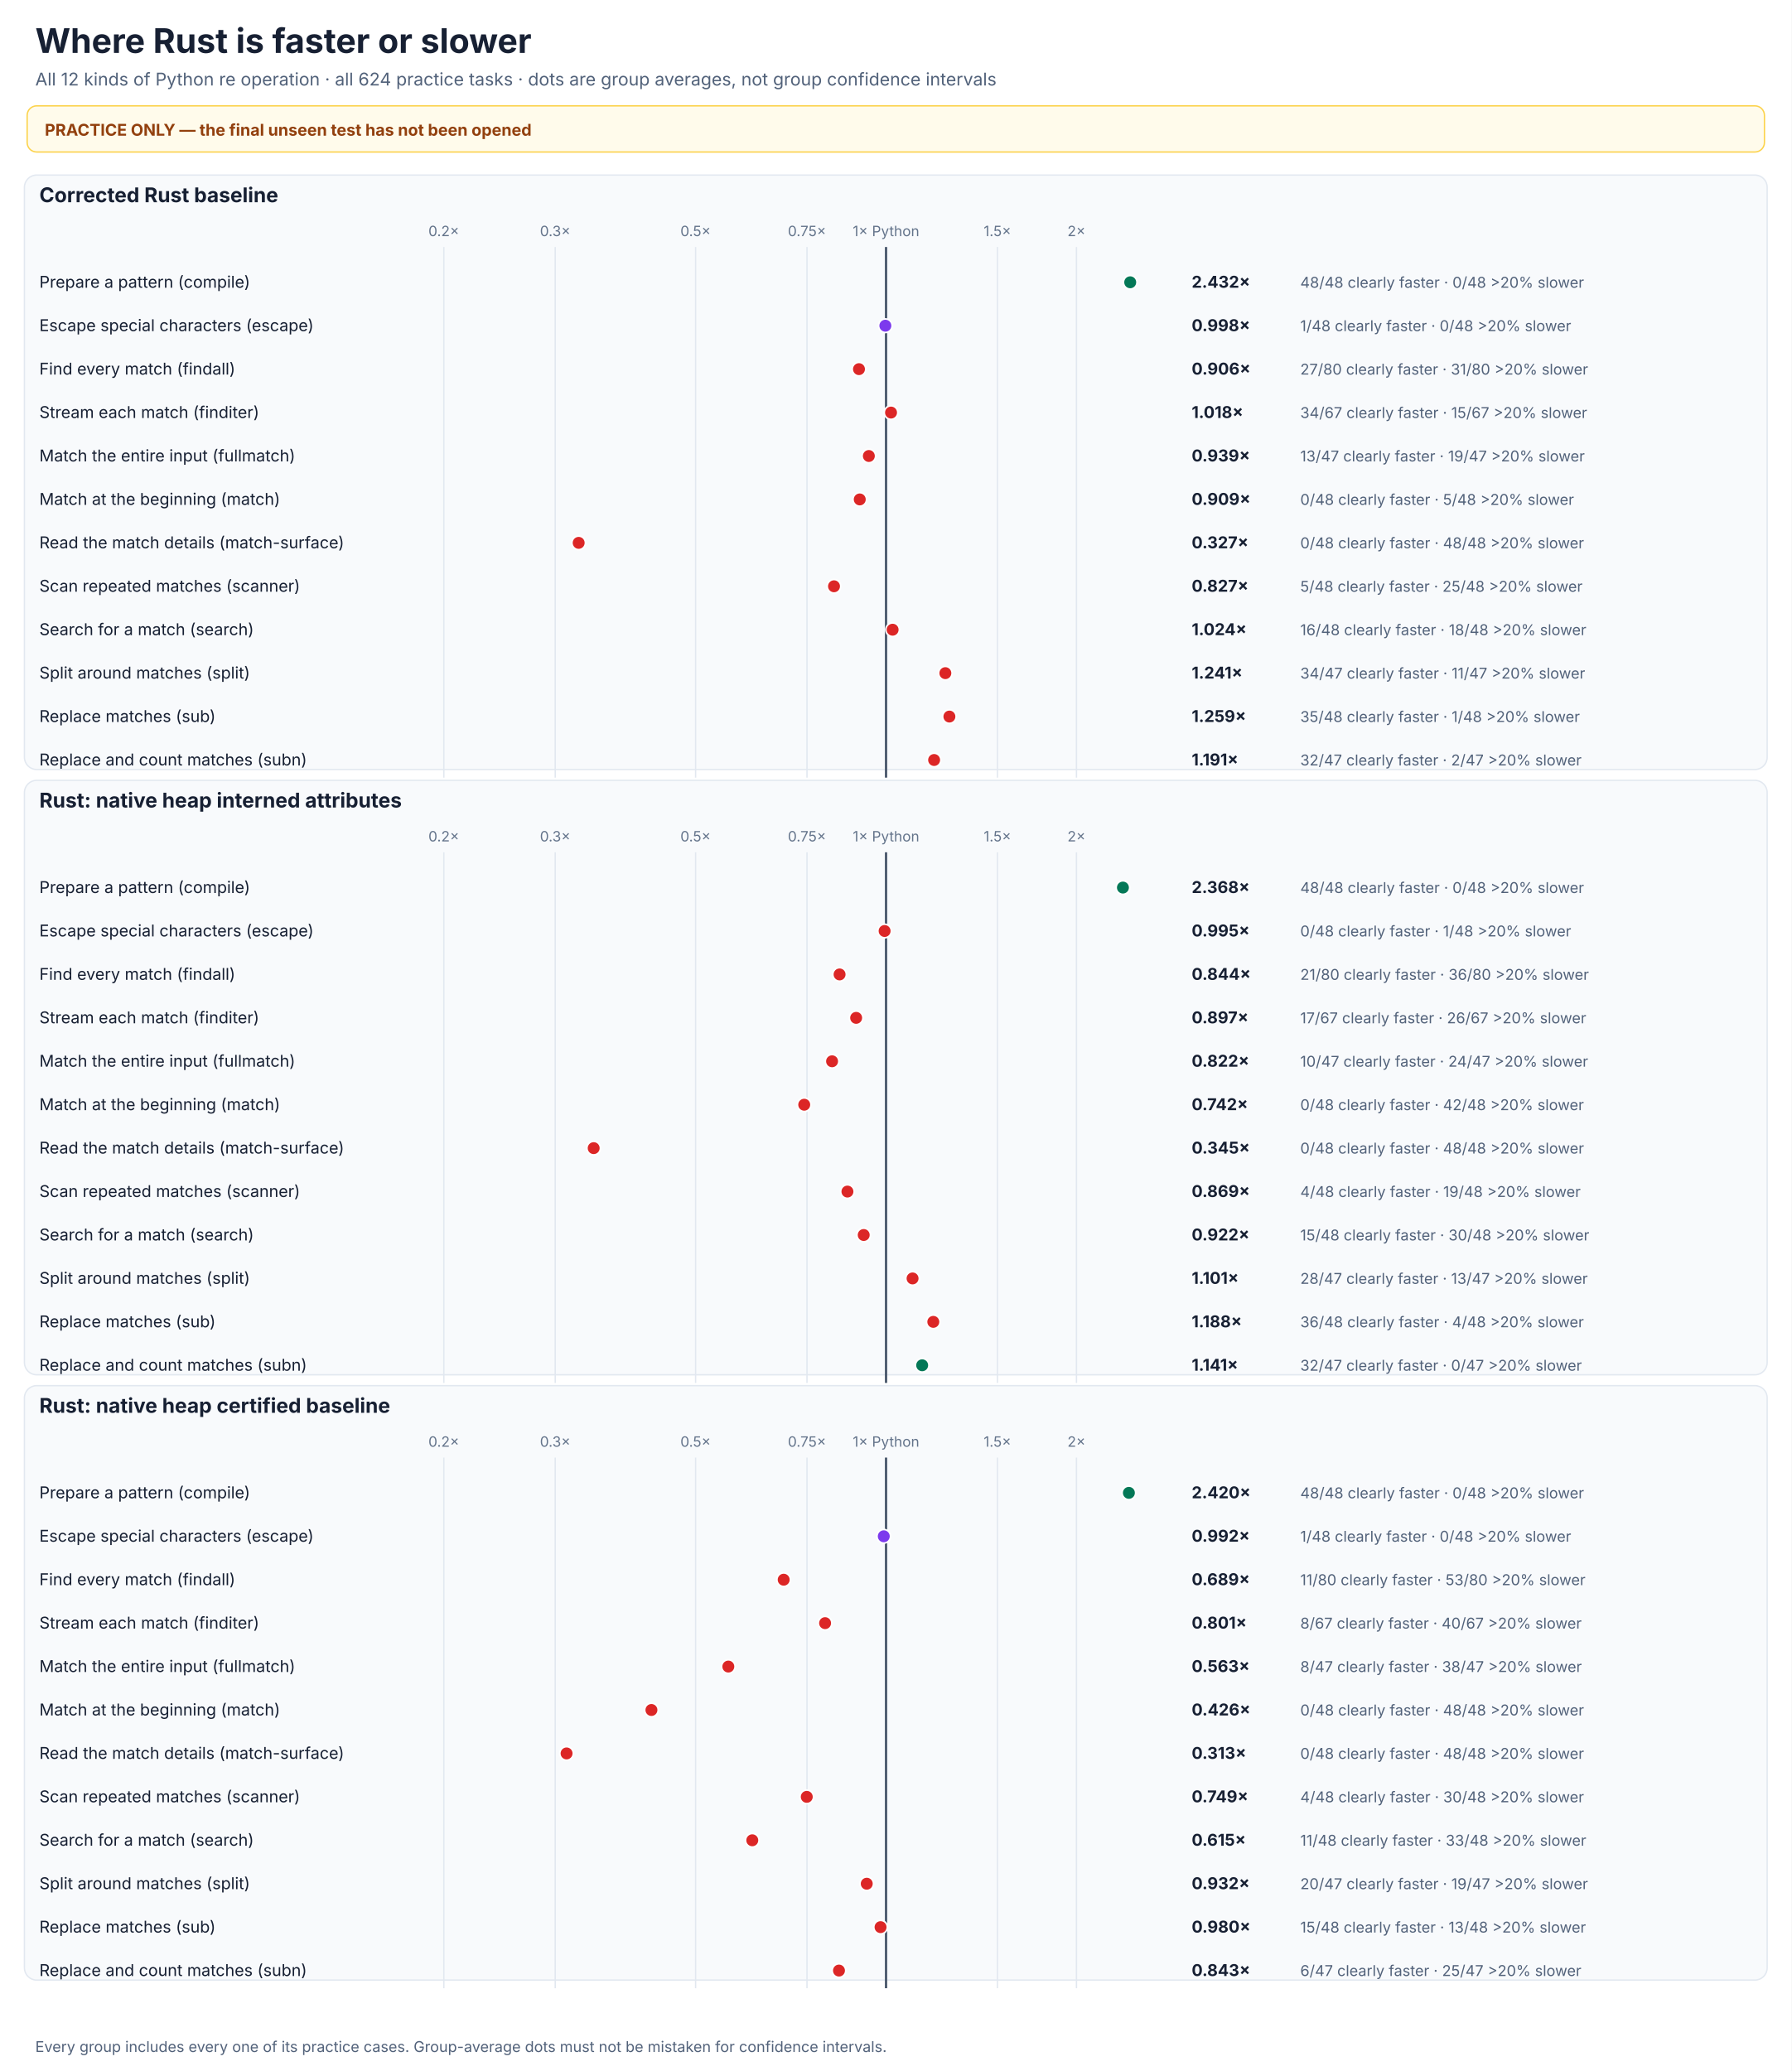
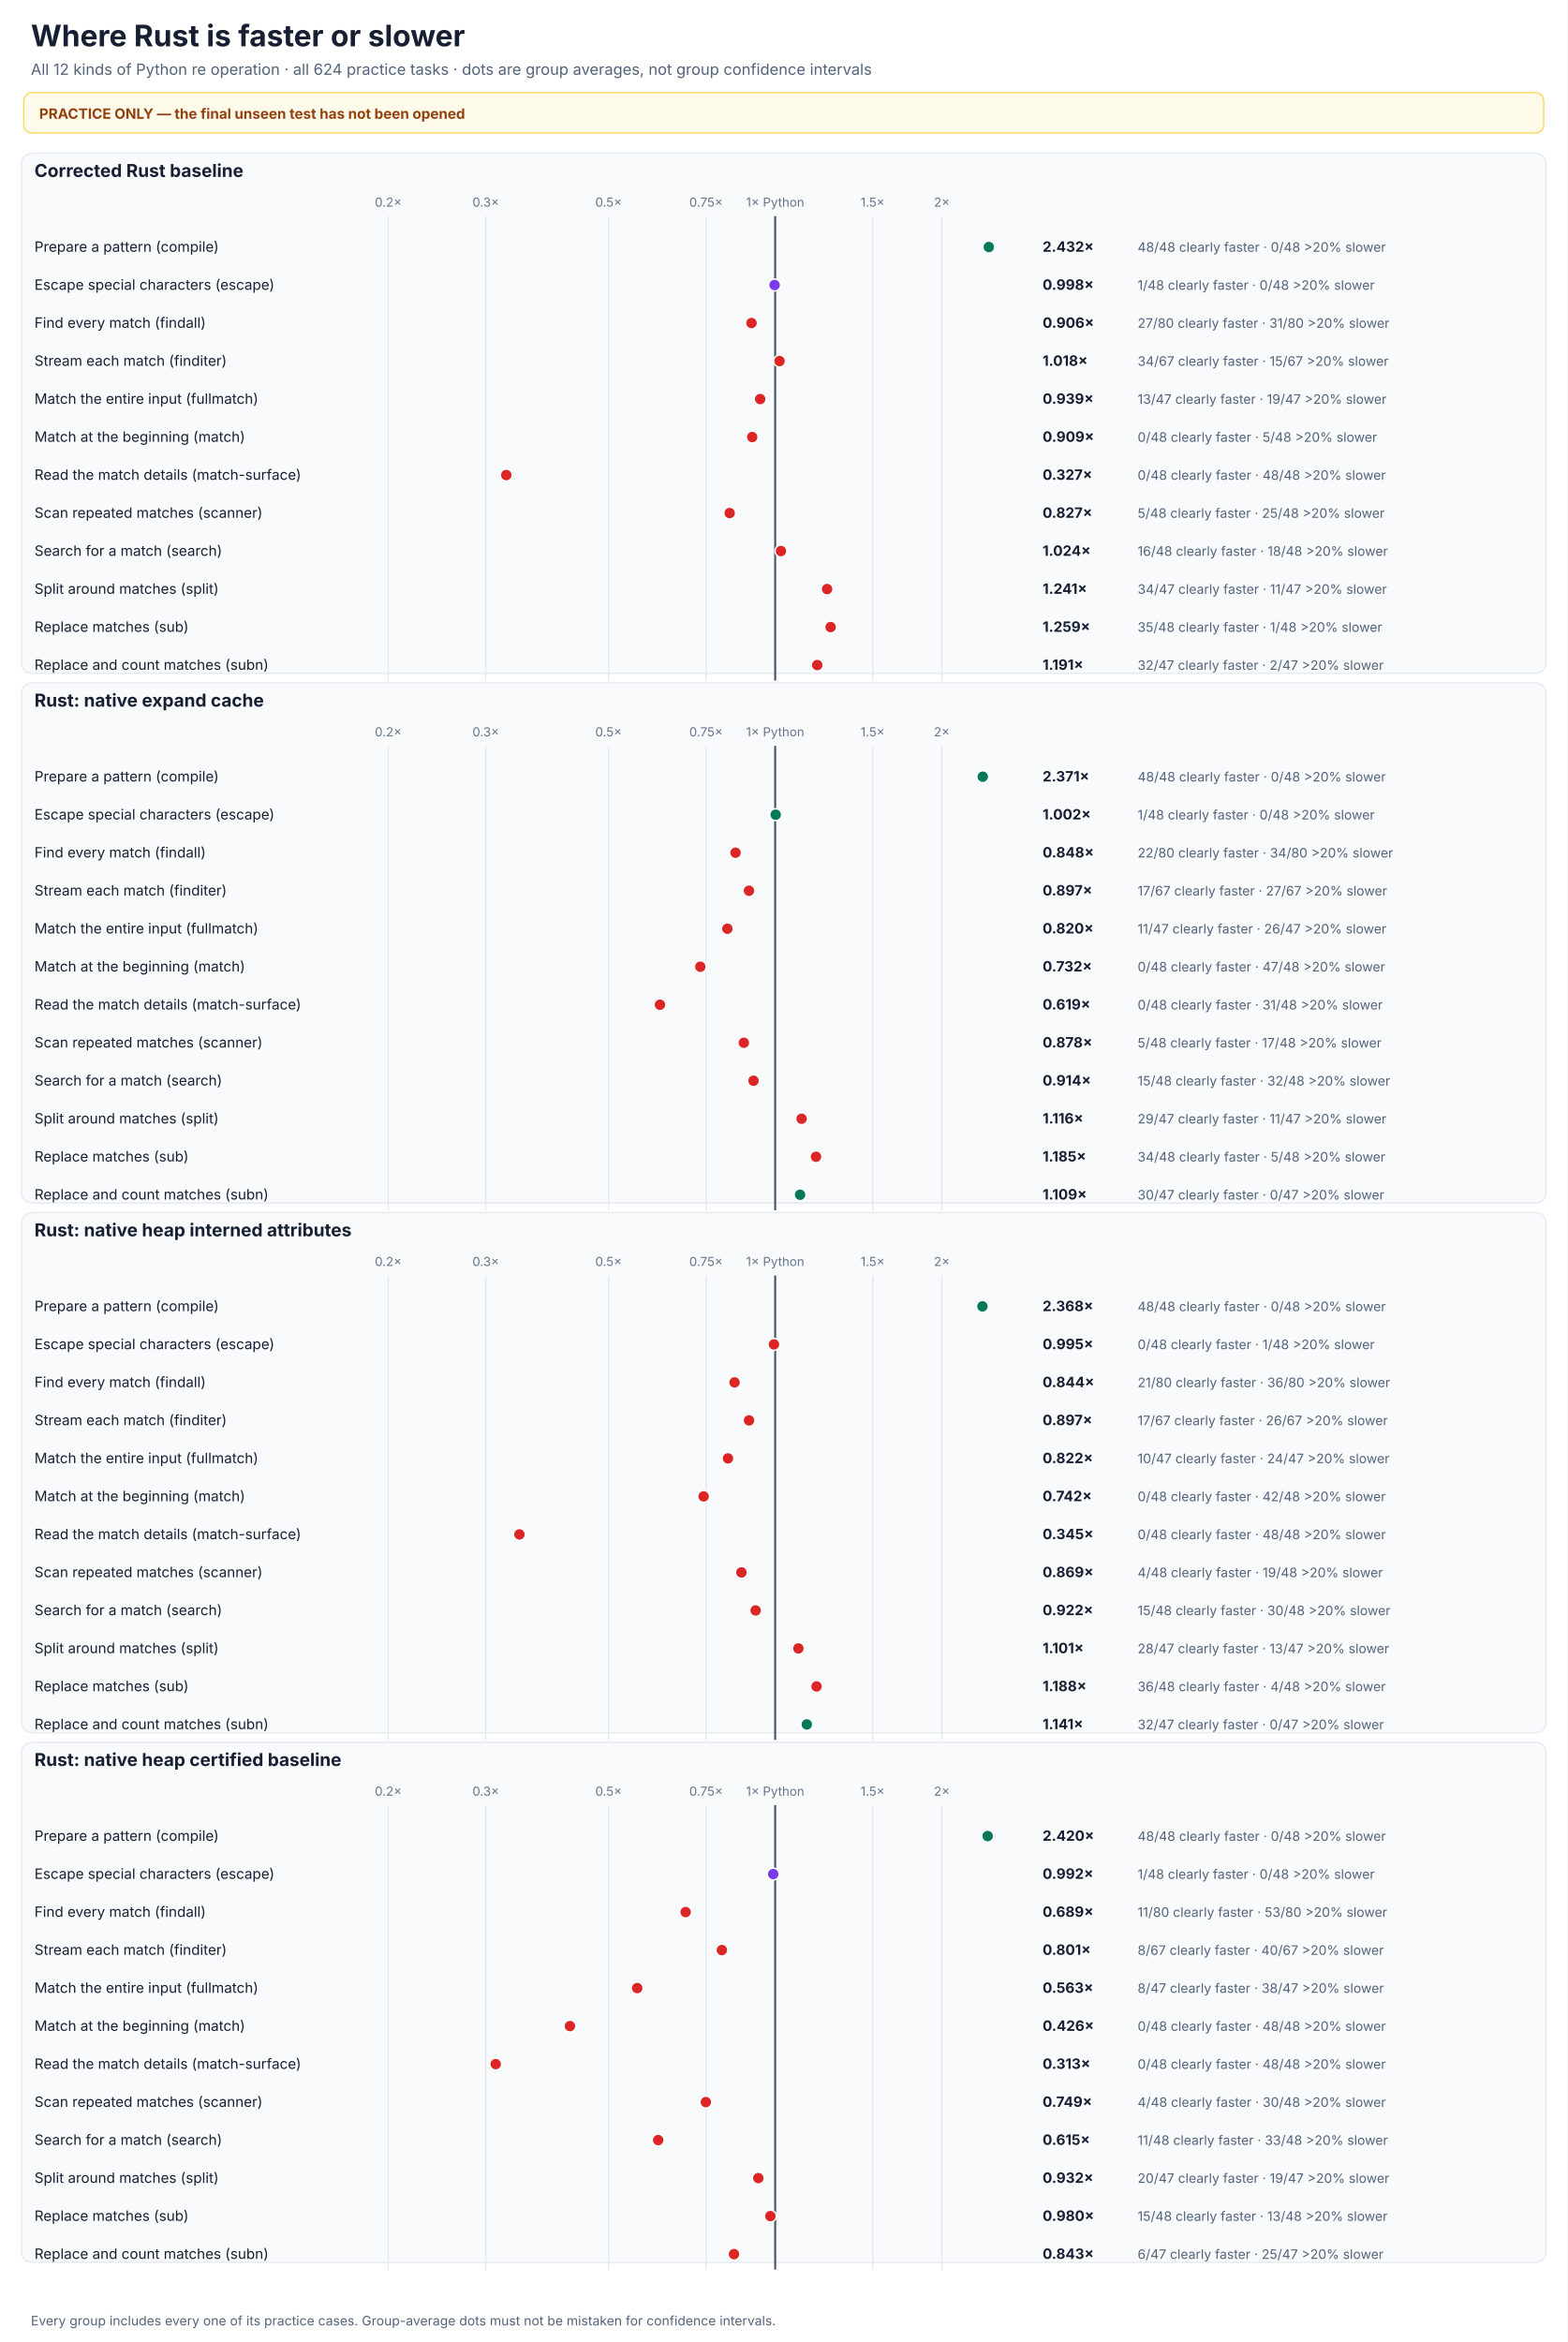
- <svg xmlns="http://www.w3.org/2000/svg" width="1320" height="1526" viewBox="0 0 1320 1526" role="img" aria-label="Where Rust is faster or slower">
+ <svg xmlns="http://www.w3.org/2000/svg" width="1320" height="1972" viewBox="0 0 1320 1972" role="img" aria-label="Where Rust is faster or slower">
  <rect width="100%" height="100%" fill="#ffffff" />
  <style>text{font-family:system-ui,-apple-system,BlinkMacSystemFont,"Segoe UI",sans-serif;fill:#172033}.title{font-size:25px;font-weight:750}.sub{font-size:13px;fill:#52627a}.head{font-size:15px;font-weight:700}.label{font-size:12px}.small{font-size:11px;fill:#52627a}.value{font-size:12px;font-weight:700}.tick{font-size:10.5px;fill:#64748b}.banner{font-size:12px;font-weight:700;fill:#92400e}.grid{stroke:#e2e8f0;stroke-width:1}.base{stroke:#475569;stroke-width:1.7}.panel{fill:#f8fafc;stroke:#e2e8f0;stroke-width:1}</style>
  <text x="26" y="39" class="title">Where Rust is faster or slower</text>
  <text x="26" y="63" class="sub">All 12 kinds of Python re operation · all 624 practice tasks · dots are group averages, not group confidence intervals</text>
  <rect x="20" y="78" width="1280" height="34" rx="7" fill="#fffbeb" stroke="#fcd34d" />
  <text x="33" y="100" class="banner">PRACTICE ONLY — the final unseen test has not been opened</text>
  <rect x="18" y="129" width="1284" height="438" rx="9" class="panel" />
  <text x="29" y="149" class="head">Corrected Rust baseline</text>
  <line x1="327.00" y1="182" x2="327.00" y2="573" class="grid" />
  <text x="327.00" y="174" text-anchor="middle" class="tick">0.2×</text>
  <line x1="409.08" y1="182" x2="409.08" y2="573" class="grid" />
  <text x="409.08" y="174" text-anchor="middle" class="tick">0.3×</text>
  <line x1="512.49" y1="182" x2="512.49" y2="573" class="grid" />
  <text x="512.49" y="174" text-anchor="middle" class="tick">0.5×</text>
  <line x1="594.57" y1="182" x2="594.57" y2="573" class="grid" />
  <text x="594.57" y="174" text-anchor="middle" class="tick">0.75×</text>
  <line x1="652.81" y1="182" x2="652.81" y2="573" class="base" />
  <text x="652.81" y="174" text-anchor="middle" class="tick">1× Python</text>
  <line x1="734.89" y1="182" x2="734.89" y2="573" class="grid" />
  <text x="734.89" y="174" text-anchor="middle" class="tick">1.5×</text>
  <line x1="793.12" y1="182" x2="793.12" y2="573" class="grid" />
  <text x="793.12" y="174" text-anchor="middle" class="tick">2×</text>
  <text x="29" y="212" class="label">Prepare a pattern (compile)</text>
  <circle cx="832.71" cy="208" r="5" fill="#047857" stroke="#ffffff" stroke-width="1.2" />
  <text x="878" y="212" class="value">2.432×</text>
  <text x="958" y="212" class="small">48/48 clearly faster · 0/48 &gt;20% slower</text>
  <text x="29" y="244" class="label">Escape special characters (escape)</text>
  <circle cx="652.31" cy="240" r="5" fill="#7c3aed" stroke="#ffffff" stroke-width="1.2" />
  <text x="878" y="244" class="value">0.998×</text>
  <text x="958" y="244" class="small">1/48 clearly faster · 0/48 &gt;20% slower</text>
  <text x="29" y="276" class="label">Find every match (findall)</text>
  <circle cx="632.87" cy="272" r="5" fill="#dc2626" stroke="#ffffff" stroke-width="1.2" />
  <text x="878" y="276" class="value">0.906×</text>
  <text x="958" y="276" class="small">27/80 clearly faster · 31/80 &gt;20% slower</text>
  <text x="29" y="308" class="label">Stream each match (finditer)</text>
  <circle cx="656.49" cy="304" r="5" fill="#dc2626" stroke="#ffffff" stroke-width="1.2" />
  <text x="878" y="308" class="value">1.018×</text>
  <text x="958" y="308" class="small">34/67 clearly faster · 15/67 &gt;20% slower</text>
  <text x="29" y="340" class="label">Match the entire input (fullmatch)</text>
  <circle cx="640.14" cy="336" r="5" fill="#dc2626" stroke="#ffffff" stroke-width="1.2" />
  <text x="878" y="340" class="value">0.939×</text>
  <text x="958" y="340" class="small">13/47 clearly faster · 19/47 &gt;20% slower</text>
  <text x="29" y="372" class="label">Match at the beginning (match)</text>
  <circle cx="633.44" cy="368" r="5" fill="#dc2626" stroke="#ffffff" stroke-width="1.2" />
  <text x="878" y="372" class="value">0.909×</text>
  <text x="958" y="372" class="small">0/48 clearly faster · 5/48 &gt;20% slower</text>
  <text x="29" y="404" class="label">Read the match details (match-surface)</text>
  <circle cx="426.35" cy="400" r="5" fill="#dc2626" stroke="#ffffff" stroke-width="1.2" />
  <text x="878" y="404" class="value">0.327×</text>
  <text x="958" y="404" class="small">0/48 clearly faster · 48/48 &gt;20% slower</text>
  <text x="29" y="436" class="label">Scan repeated matches (scanner)</text>
  <circle cx="614.47" cy="432" r="5" fill="#dc2626" stroke="#ffffff" stroke-width="1.2" />
  <text x="878" y="436" class="value">0.827×</text>
  <text x="958" y="436" class="small">5/48 clearly faster · 25/48 &gt;20% slower</text>
  <text x="29" y="468" class="label">Search for a match (search)</text>
  <circle cx="657.65" cy="464" r="5" fill="#dc2626" stroke="#ffffff" stroke-width="1.2" />
  <text x="878" y="468" class="value">1.024×</text>
  <text x="958" y="468" class="small">16/48 clearly faster · 18/48 &gt;20% slower</text>
  <text x="29" y="500" class="label">Split around matches (split)</text>
  <circle cx="696.51" cy="496" r="5" fill="#dc2626" stroke="#ffffff" stroke-width="1.2" />
  <text x="878" y="500" class="value">1.241×</text>
  <text x="958" y="500" class="small">34/47 clearly faster · 11/47 &gt;20% slower</text>
  <text x="29" y="532" class="label">Replace matches (sub)</text>
  <circle cx="699.49" cy="528" r="5" fill="#dc2626" stroke="#ffffff" stroke-width="1.2" />
  <text x="878" y="532" class="value">1.259×</text>
  <text x="958" y="532" class="small">35/48 clearly faster · 1/48 &gt;20% slower</text>
  <text x="29" y="564" class="label">Replace and count matches (subn)</text>
  <circle cx="688.23" cy="560" r="5" fill="#dc2626" stroke="#ffffff" stroke-width="1.2" />
  <text x="878" y="564" class="value">1.191×</text>
  <text x="958" y="564" class="small">32/47 clearly faster · 2/47 &gt;20% slower</text>
  <rect x="18" y="575" width="1284" height="438" rx="9" class="panel" />
-   <text x="29" y="595" class="head">Rust: native heap interned attributes</text>
+   <text x="29" y="595" class="head">Rust: native expand cache</text>
  <line x1="327.00" y1="628" x2="327.00" y2="1019" class="grid" />
  <text x="327.00" y="620" text-anchor="middle" class="tick">0.2×</text>
  <line x1="409.08" y1="628" x2="409.08" y2="1019" class="grid" />
  <text x="409.08" y="620" text-anchor="middle" class="tick">0.3×</text>
  <line x1="512.49" y1="628" x2="512.49" y2="1019" class="grid" />
  <text x="512.49" y="620" text-anchor="middle" class="tick">0.5×</text>
  <line x1="594.57" y1="628" x2="594.57" y2="1019" class="grid" />
  <text x="594.57" y="620" text-anchor="middle" class="tick">0.75×</text>
  <line x1="652.81" y1="628" x2="652.81" y2="1019" class="base" />
  <text x="652.81" y="620" text-anchor="middle" class="tick">1× Python</text>
  <line x1="734.89" y1="628" x2="734.89" y2="1019" class="grid" />
  <text x="734.89" y="620" text-anchor="middle" class="tick">1.5×</text>
  <line x1="793.12" y1="628" x2="793.12" y2="1019" class="grid" />
  <text x="793.12" y="620" text-anchor="middle" class="tick">2×</text>
  <text x="29" y="658" class="label">Prepare a pattern (compile)</text>
-   <circle cx="827.34" cy="654" r="5" fill="#047857" stroke="#ffffff" stroke-width="1.2" />
-   <text x="878" y="658" class="value">2.368×</text>
+   <circle cx="827.61" cy="654" r="5" fill="#047857" stroke="#ffffff" stroke-width="1.2" />
+   <text x="878" y="658" class="value">2.371×</text>
  <text x="958" y="658" class="small">48/48 clearly faster · 0/48 &gt;20% slower</text>
  <text x="29" y="690" class="label">Escape special characters (escape)</text>
-   <circle cx="651.76" cy="686" r="5" fill="#dc2626" stroke="#ffffff" stroke-width="1.2" />
-   <text x="878" y="690" class="value">0.995×</text>
-   <text x="958" y="690" class="small">0/48 clearly faster · 1/48 &gt;20% slower</text>
+   <circle cx="653.22" cy="686" r="5" fill="#047857" stroke="#ffffff" stroke-width="1.2" />
+   <text x="878" y="690" class="value">1.002×</text>
+   <text x="958" y="690" class="small">1/48 clearly faster · 0/48 &gt;20% slower</text>
  <text x="29" y="722" class="label">Find every match (findall)</text>
-   <circle cx="618.58" cy="718" r="5" fill="#dc2626" stroke="#ffffff" stroke-width="1.2" />
-   <text x="878" y="722" class="value">0.844×</text>
-   <text x="958" y="722" class="small">21/80 clearly faster · 36/80 &gt;20% slower</text>
+   <circle cx="619.39" cy="718" r="5" fill="#dc2626" stroke="#ffffff" stroke-width="1.2" />
+   <text x="878" y="722" class="value">0.848×</text>
+   <text x="958" y="722" class="small">22/80 clearly faster · 34/80 &gt;20% slower</text>
  <text x="29" y="754" class="label">Stream each match (finditer)</text>
-   <circle cx="630.79" cy="750" r="5" fill="#dc2626" stroke="#ffffff" stroke-width="1.2" />
+   <circle cx="630.73" cy="750" r="5" fill="#dc2626" stroke="#ffffff" stroke-width="1.2" />
  <text x="878" y="754" class="value">0.897×</text>
-   <text x="958" y="754" class="small">17/67 clearly faster · 26/67 &gt;20% slower</text>
+   <text x="958" y="754" class="small">17/67 clearly faster · 27/67 &gt;20% slower</text>
  <text x="29" y="786" class="label">Match the entire input (fullmatch)</text>
-   <circle cx="613.05" cy="782" r="5" fill="#dc2626" stroke="#ffffff" stroke-width="1.2" />
-   <text x="878" y="786" class="value">0.822×</text>
-   <text x="958" y="786" class="small">10/47 clearly faster · 24/47 &gt;20% slower</text>
+   <circle cx="612.54" cy="782" r="5" fill="#dc2626" stroke="#ffffff" stroke-width="1.2" />
+   <text x="878" y="786" class="value">0.820×</text>
+   <text x="958" y="786" class="small">11/47 clearly faster · 26/47 &gt;20% slower</text>
  <text x="29" y="818" class="label">Match at the beginning (match)</text>
-   <circle cx="592.53" cy="814" r="5" fill="#dc2626" stroke="#ffffff" stroke-width="1.2" />
-   <text x="878" y="818" class="value">0.742×</text>
-   <text x="958" y="818" class="small">0/48 clearly faster · 42/48 &gt;20% slower</text>
+   <circle cx="589.74" cy="814" r="5" fill="#dc2626" stroke="#ffffff" stroke-width="1.2" />
+   <text x="878" y="818" class="value">0.732×</text>
+   <text x="958" y="818" class="small">0/48 clearly faster · 47/48 &gt;20% slower</text>
  <text x="29" y="850" class="label">Read the match details (match-surface)</text>
-   <circle cx="437.41" cy="846" r="5" fill="#dc2626" stroke="#ffffff" stroke-width="1.2" />
-   <text x="878" y="850" class="value">0.345×</text>
-   <text x="958" y="850" class="small">0/48 clearly faster · 48/48 &gt;20% slower</text>
+   <circle cx="555.77" cy="846" r="5" fill="#dc2626" stroke="#ffffff" stroke-width="1.2" />
+   <text x="878" y="850" class="value">0.619×</text>
+   <text x="958" y="850" class="small">0/48 clearly faster · 31/48 &gt;20% slower</text>
  <text x="29" y="882" class="label">Scan repeated matches (scanner)</text>
-   <circle cx="624.37" cy="878" r="5" fill="#dc2626" stroke="#ffffff" stroke-width="1.2" />
-   <text x="878" y="882" class="value">0.869×</text>
-   <text x="958" y="882" class="small">4/48 clearly faster · 19/48 &gt;20% slower</text>
+   <circle cx="626.41" cy="878" r="5" fill="#dc2626" stroke="#ffffff" stroke-width="1.2" />
+   <text x="878" y="882" class="value">0.878×</text>
+   <text x="958" y="882" class="small">5/48 clearly faster · 17/48 &gt;20% slower</text>
  <text x="29" y="914" class="label">Search for a match (search)</text>
-   <circle cx="636.36" cy="910" r="5" fill="#dc2626" stroke="#ffffff" stroke-width="1.2" />
-   <text x="878" y="914" class="value">0.922×</text>
-   <text x="958" y="914" class="small">15/48 clearly faster · 30/48 &gt;20% slower</text>
+   <circle cx="634.54" cy="910" r="5" fill="#dc2626" stroke="#ffffff" stroke-width="1.2" />
+   <text x="878" y="914" class="value">0.914×</text>
+   <text x="958" y="914" class="small">15/48 clearly faster · 32/48 &gt;20% slower</text>
  <text x="29" y="946" class="label">Split around matches (split)</text>
-   <circle cx="672.35" cy="942" r="5" fill="#dc2626" stroke="#ffffff" stroke-width="1.2" />
-   <text x="878" y="946" class="value">1.101×</text>
-   <text x="958" y="946" class="small">28/47 clearly faster · 13/47 &gt;20% slower</text>
+   <circle cx="675.03" cy="942" r="5" fill="#dc2626" stroke="#ffffff" stroke-width="1.2" />
+   <text x="878" y="946" class="value">1.116×</text>
+   <text x="958" y="946" class="small">29/47 clearly faster · 11/47 &gt;20% slower</text>
  <text x="29" y="978" class="label">Replace matches (sub)</text>
-   <circle cx="687.63" cy="974" r="5" fill="#dc2626" stroke="#ffffff" stroke-width="1.2" />
-   <text x="878" y="978" class="value">1.188×</text>
-   <text x="958" y="978" class="small">36/48 clearly faster · 4/48 &gt;20% slower</text>
+   <circle cx="687.19" cy="974" r="5" fill="#dc2626" stroke="#ffffff" stroke-width="1.2" />
+   <text x="878" y="978" class="value">1.185×</text>
+   <text x="958" y="978" class="small">34/48 clearly faster · 5/48 &gt;20% slower</text>
  <text x="29" y="1010" class="label">Replace and count matches (subn)</text>
-   <circle cx="679.43" cy="1006" r="5" fill="#047857" stroke="#ffffff" stroke-width="1.2" />
-   <text x="878" y="1010" class="value">1.141×</text>
-   <text x="958" y="1010" class="small">32/47 clearly faster · 0/47 &gt;20% slower</text>
+   <circle cx="673.78" cy="1006" r="5" fill="#047857" stroke="#ffffff" stroke-width="1.2" />
+   <text x="878" y="1010" class="value">1.109×</text>
+   <text x="958" y="1010" class="small">30/47 clearly faster · 0/47 &gt;20% slower</text>
  <rect x="18" y="1021" width="1284" height="438" rx="9" class="panel" />
-   <text x="29" y="1041" class="head">Rust: native heap certified baseline</text>
+   <text x="29" y="1041" class="head">Rust: native heap interned attributes</text>
  <line x1="327.00" y1="1074" x2="327.00" y2="1465" class="grid" />
  <text x="327.00" y="1066" text-anchor="middle" class="tick">0.2×</text>
  <line x1="409.08" y1="1074" x2="409.08" y2="1465" class="grid" />
  <text x="409.08" y="1066" text-anchor="middle" class="tick">0.3×</text>
  <line x1="512.49" y1="1074" x2="512.49" y2="1465" class="grid" />
  <text x="512.49" y="1066" text-anchor="middle" class="tick">0.5×</text>
  <line x1="594.57" y1="1074" x2="594.57" y2="1465" class="grid" />
  <text x="594.57" y="1066" text-anchor="middle" class="tick">0.75×</text>
  <line x1="652.81" y1="1074" x2="652.81" y2="1465" class="base" />
  <text x="652.81" y="1066" text-anchor="middle" class="tick">1× Python</text>
  <line x1="734.89" y1="1074" x2="734.89" y2="1465" class="grid" />
  <text x="734.89" y="1066" text-anchor="middle" class="tick">1.5×</text>
  <line x1="793.12" y1="1074" x2="793.12" y2="1465" class="grid" />
  <text x="793.12" y="1066" text-anchor="middle" class="tick">2×</text>
  <text x="29" y="1104" class="label">Prepare a pattern (compile)</text>
-   <circle cx="831.73" cy="1100" r="5" fill="#047857" stroke="#ffffff" stroke-width="1.2" />
-   <text x="878" y="1104" class="value">2.420×</text>
+   <circle cx="827.34" cy="1100" r="5" fill="#047857" stroke="#ffffff" stroke-width="1.2" />
+   <text x="878" y="1104" class="value">2.368×</text>
  <text x="958" y="1104" class="small">48/48 clearly faster · 0/48 &gt;20% slower</text>
  <text x="29" y="1136" class="label">Escape special characters (escape)</text>
-   <circle cx="651.14" cy="1132" r="5" fill="#7c3aed" stroke="#ffffff" stroke-width="1.2" />
-   <text x="878" y="1136" class="value">0.992×</text>
-   <text x="958" y="1136" class="small">1/48 clearly faster · 0/48 &gt;20% slower</text>
+   <circle cx="651.76" cy="1132" r="5" fill="#dc2626" stroke="#ffffff" stroke-width="1.2" />
+   <text x="878" y="1136" class="value">0.995×</text>
+   <text x="958" y="1136" class="small">0/48 clearly faster · 1/48 &gt;20% slower</text>
  <text x="29" y="1168" class="label">Find every match (findall)</text>
-   <circle cx="577.40" cy="1164" r="5" fill="#dc2626" stroke="#ffffff" stroke-width="1.2" />
-   <text x="878" y="1168" class="value">0.689×</text>
-   <text x="958" y="1168" class="small">11/80 clearly faster · 53/80 &gt;20% slower</text>
+   <circle cx="618.58" cy="1164" r="5" fill="#dc2626" stroke="#ffffff" stroke-width="1.2" />
+   <text x="878" y="1168" class="value">0.844×</text>
+   <text x="958" y="1168" class="small">21/80 clearly faster · 36/80 &gt;20% slower</text>
  <text x="29" y="1200" class="label">Stream each match (finditer)</text>
-   <circle cx="607.90" cy="1196" r="5" fill="#dc2626" stroke="#ffffff" stroke-width="1.2" />
-   <text x="878" y="1200" class="value">0.801×</text>
-   <text x="958" y="1200" class="small">8/67 clearly faster · 40/67 &gt;20% slower</text>
+   <circle cx="630.79" cy="1196" r="5" fill="#dc2626" stroke="#ffffff" stroke-width="1.2" />
+   <text x="878" y="1200" class="value">0.897×</text>
+   <text x="958" y="1200" class="small">17/67 clearly faster · 26/67 &gt;20% slower</text>
  <text x="29" y="1232" class="label">Match the entire input (fullmatch)</text>
-   <circle cx="536.61" cy="1228" r="5" fill="#dc2626" stroke="#ffffff" stroke-width="1.2" />
-   <text x="878" y="1232" class="value">0.563×</text>
-   <text x="958" y="1232" class="small">8/47 clearly faster · 38/47 &gt;20% slower</text>
+   <circle cx="613.05" cy="1228" r="5" fill="#dc2626" stroke="#ffffff" stroke-width="1.2" />
+   <text x="878" y="1232" class="value">0.822×</text>
+   <text x="958" y="1232" class="small">10/47 clearly faster · 24/47 &gt;20% slower</text>
  <text x="29" y="1264" class="label">Match at the beginning (match)</text>
-   <circle cx="479.96" cy="1260" r="5" fill="#dc2626" stroke="#ffffff" stroke-width="1.2" />
-   <text x="878" y="1264" class="value">0.426×</text>
-   <text x="958" y="1264" class="small">0/48 clearly faster · 48/48 &gt;20% slower</text>
+   <circle cx="592.53" cy="1260" r="5" fill="#dc2626" stroke="#ffffff" stroke-width="1.2" />
+   <text x="878" y="1264" class="value">0.742×</text>
+   <text x="958" y="1264" class="small">0/48 clearly faster · 42/48 &gt;20% slower</text>
  <text x="29" y="1296" class="label">Read the match details (match-surface)</text>
-   <circle cx="417.44" cy="1292" r="5" fill="#dc2626" stroke="#ffffff" stroke-width="1.2" />
-   <text x="878" y="1296" class="value">0.313×</text>
+   <circle cx="437.41" cy="1292" r="5" fill="#dc2626" stroke="#ffffff" stroke-width="1.2" />
+   <text x="878" y="1296" class="value">0.345×</text>
  <text x="958" y="1296" class="small">0/48 clearly faster · 48/48 &gt;20% slower</text>
  <text x="29" y="1328" class="label">Scan repeated matches (scanner)</text>
-   <circle cx="594.40" cy="1324" r="5" fill="#dc2626" stroke="#ffffff" stroke-width="1.2" />
-   <text x="878" y="1328" class="value">0.749×</text>
-   <text x="958" y="1328" class="small">4/48 clearly faster · 30/48 &gt;20% slower</text>
+   <circle cx="624.37" cy="1324" r="5" fill="#dc2626" stroke="#ffffff" stroke-width="1.2" />
+   <text x="878" y="1328" class="value">0.869×</text>
+   <text x="958" y="1328" class="small">4/48 clearly faster · 19/48 &gt;20% slower</text>
  <text x="29" y="1360" class="label">Search for a match (search)</text>
-   <circle cx="554.26" cy="1356" r="5" fill="#dc2626" stroke="#ffffff" stroke-width="1.2" />
-   <text x="878" y="1360" class="value">0.615×</text>
-   <text x="958" y="1360" class="small">11/48 clearly faster · 33/48 &gt;20% slower</text>
+   <circle cx="636.36" cy="1356" r="5" fill="#dc2626" stroke="#ffffff" stroke-width="1.2" />
+   <text x="878" y="1360" class="value">0.922×</text>
+   <text x="958" y="1360" class="small">15/48 clearly faster · 30/48 &gt;20% slower</text>
  <text x="29" y="1392" class="label">Split around matches (split)</text>
-   <circle cx="638.60" cy="1388" r="5" fill="#dc2626" stroke="#ffffff" stroke-width="1.2" />
-   <text x="878" y="1392" class="value">0.932×</text>
-   <text x="958" y="1392" class="small">20/47 clearly faster · 19/47 &gt;20% slower</text>
+   <circle cx="672.35" cy="1388" r="5" fill="#dc2626" stroke="#ffffff" stroke-width="1.2" />
+   <text x="878" y="1392" class="value">1.101×</text>
+   <text x="958" y="1392" class="small">28/47 clearly faster · 13/47 &gt;20% slower</text>
  <text x="29" y="1424" class="label">Replace matches (sub)</text>
-   <circle cx="648.77" cy="1420" r="5" fill="#dc2626" stroke="#ffffff" stroke-width="1.2" />
-   <text x="878" y="1424" class="value">0.980×</text>
-   <text x="958" y="1424" class="small">15/48 clearly faster · 13/48 &gt;20% slower</text>
+   <circle cx="687.63" cy="1420" r="5" fill="#dc2626" stroke="#ffffff" stroke-width="1.2" />
+   <text x="878" y="1424" class="value">1.188×</text>
+   <text x="958" y="1424" class="small">36/48 clearly faster · 4/48 &gt;20% slower</text>
  <text x="29" y="1456" class="label">Replace and count matches (subn)</text>
-   <circle cx="618.13" cy="1452" r="5" fill="#dc2626" stroke="#ffffff" stroke-width="1.2" />
-   <text x="878" y="1456" class="value">0.843×</text>
-   <text x="958" y="1456" class="small">6/47 clearly faster · 25/47 &gt;20% slower</text>
-   <text x="26" y="1512" class="small">Every group includes every one of its practice cases. Group-average dots must not be mistaken for confidence intervals.</text>
+   <circle cx="679.43" cy="1452" r="5" fill="#047857" stroke="#ffffff" stroke-width="1.2" />
+   <text x="878" y="1456" class="value">1.141×</text>
+   <text x="958" y="1456" class="small">32/47 clearly faster · 0/47 &gt;20% slower</text>
+   <rect x="18" y="1467" width="1284" height="438" rx="9" class="panel" />
+   <text x="29" y="1487" class="head">Rust: native heap certified baseline</text>
+   <line x1="327.00" y1="1520" x2="327.00" y2="1911" class="grid" />
+   <text x="327.00" y="1512" text-anchor="middle" class="tick">0.2×</text>
+   <line x1="409.08" y1="1520" x2="409.08" y2="1911" class="grid" />
+   <text x="409.08" y="1512" text-anchor="middle" class="tick">0.3×</text>
+   <line x1="512.49" y1="1520" x2="512.49" y2="1911" class="grid" />
+   <text x="512.49" y="1512" text-anchor="middle" class="tick">0.5×</text>
+   <line x1="594.57" y1="1520" x2="594.57" y2="1911" class="grid" />
+   <text x="594.57" y="1512" text-anchor="middle" class="tick">0.75×</text>
+   <line x1="652.81" y1="1520" x2="652.81" y2="1911" class="base" />
+   <text x="652.81" y="1512" text-anchor="middle" class="tick">1× Python</text>
+   <line x1="734.89" y1="1520" x2="734.89" y2="1911" class="grid" />
+   <text x="734.89" y="1512" text-anchor="middle" class="tick">1.5×</text>
+   <line x1="793.12" y1="1520" x2="793.12" y2="1911" class="grid" />
+   <text x="793.12" y="1512" text-anchor="middle" class="tick">2×</text>
+   <text x="29" y="1550" class="label">Prepare a pattern (compile)</text>
+   <circle cx="831.73" cy="1546" r="5" fill="#047857" stroke="#ffffff" stroke-width="1.2" />
+   <text x="878" y="1550" class="value">2.420×</text>
+   <text x="958" y="1550" class="small">48/48 clearly faster · 0/48 &gt;20% slower</text>
+   <text x="29" y="1582" class="label">Escape special characters (escape)</text>
+   <circle cx="651.14" cy="1578" r="5" fill="#7c3aed" stroke="#ffffff" stroke-width="1.2" />
+   <text x="878" y="1582" class="value">0.992×</text>
+   <text x="958" y="1582" class="small">1/48 clearly faster · 0/48 &gt;20% slower</text>
+   <text x="29" y="1614" class="label">Find every match (findall)</text>
+   <circle cx="577.40" cy="1610" r="5" fill="#dc2626" stroke="#ffffff" stroke-width="1.2" />
+   <text x="878" y="1614" class="value">0.689×</text>
+   <text x="958" y="1614" class="small">11/80 clearly faster · 53/80 &gt;20% slower</text>
+   <text x="29" y="1646" class="label">Stream each match (finditer)</text>
+   <circle cx="607.90" cy="1642" r="5" fill="#dc2626" stroke="#ffffff" stroke-width="1.2" />
+   <text x="878" y="1646" class="value">0.801×</text>
+   <text x="958" y="1646" class="small">8/67 clearly faster · 40/67 &gt;20% slower</text>
+   <text x="29" y="1678" class="label">Match the entire input (fullmatch)</text>
+   <circle cx="536.61" cy="1674" r="5" fill="#dc2626" stroke="#ffffff" stroke-width="1.2" />
+   <text x="878" y="1678" class="value">0.563×</text>
+   <text x="958" y="1678" class="small">8/47 clearly faster · 38/47 &gt;20% slower</text>
+   <text x="29" y="1710" class="label">Match at the beginning (match)</text>
+   <circle cx="479.96" cy="1706" r="5" fill="#dc2626" stroke="#ffffff" stroke-width="1.2" />
+   <text x="878" y="1710" class="value">0.426×</text>
+   <text x="958" y="1710" class="small">0/48 clearly faster · 48/48 &gt;20% slower</text>
+   <text x="29" y="1742" class="label">Read the match details (match-surface)</text>
+   <circle cx="417.44" cy="1738" r="5" fill="#dc2626" stroke="#ffffff" stroke-width="1.2" />
+   <text x="878" y="1742" class="value">0.313×</text>
+   <text x="958" y="1742" class="small">0/48 clearly faster · 48/48 &gt;20% slower</text>
+   <text x="29" y="1774" class="label">Scan repeated matches (scanner)</text>
+   <circle cx="594.40" cy="1770" r="5" fill="#dc2626" stroke="#ffffff" stroke-width="1.2" />
+   <text x="878" y="1774" class="value">0.749×</text>
+   <text x="958" y="1774" class="small">4/48 clearly faster · 30/48 &gt;20% slower</text>
+   <text x="29" y="1806" class="label">Search for a match (search)</text>
+   <circle cx="554.26" cy="1802" r="5" fill="#dc2626" stroke="#ffffff" stroke-width="1.2" />
+   <text x="878" y="1806" class="value">0.615×</text>
+   <text x="958" y="1806" class="small">11/48 clearly faster · 33/48 &gt;20% slower</text>
+   <text x="29" y="1838" class="label">Split around matches (split)</text>
+   <circle cx="638.60" cy="1834" r="5" fill="#dc2626" stroke="#ffffff" stroke-width="1.2" />
+   <text x="878" y="1838" class="value">0.932×</text>
+   <text x="958" y="1838" class="small">20/47 clearly faster · 19/47 &gt;20% slower</text>
+   <text x="29" y="1870" class="label">Replace matches (sub)</text>
+   <circle cx="648.77" cy="1866" r="5" fill="#dc2626" stroke="#ffffff" stroke-width="1.2" />
+   <text x="878" y="1870" class="value">0.980×</text>
+   <text x="958" y="1870" class="small">15/48 clearly faster · 13/48 &gt;20% slower</text>
+   <text x="29" y="1902" class="label">Replace and count matches (subn)</text>
+   <circle cx="618.13" cy="1898" r="5" fill="#dc2626" stroke="#ffffff" stroke-width="1.2" />
+   <text x="878" y="1902" class="value">0.843×</text>
+   <text x="958" y="1902" class="small">6/47 clearly faster · 25/47 &gt;20% slower</text>
+   <text x="26" y="1958" class="small">Every group includes every one of its practice cases. Group-average dots must not be mistaken for confidence intervals.</text>
</svg>
